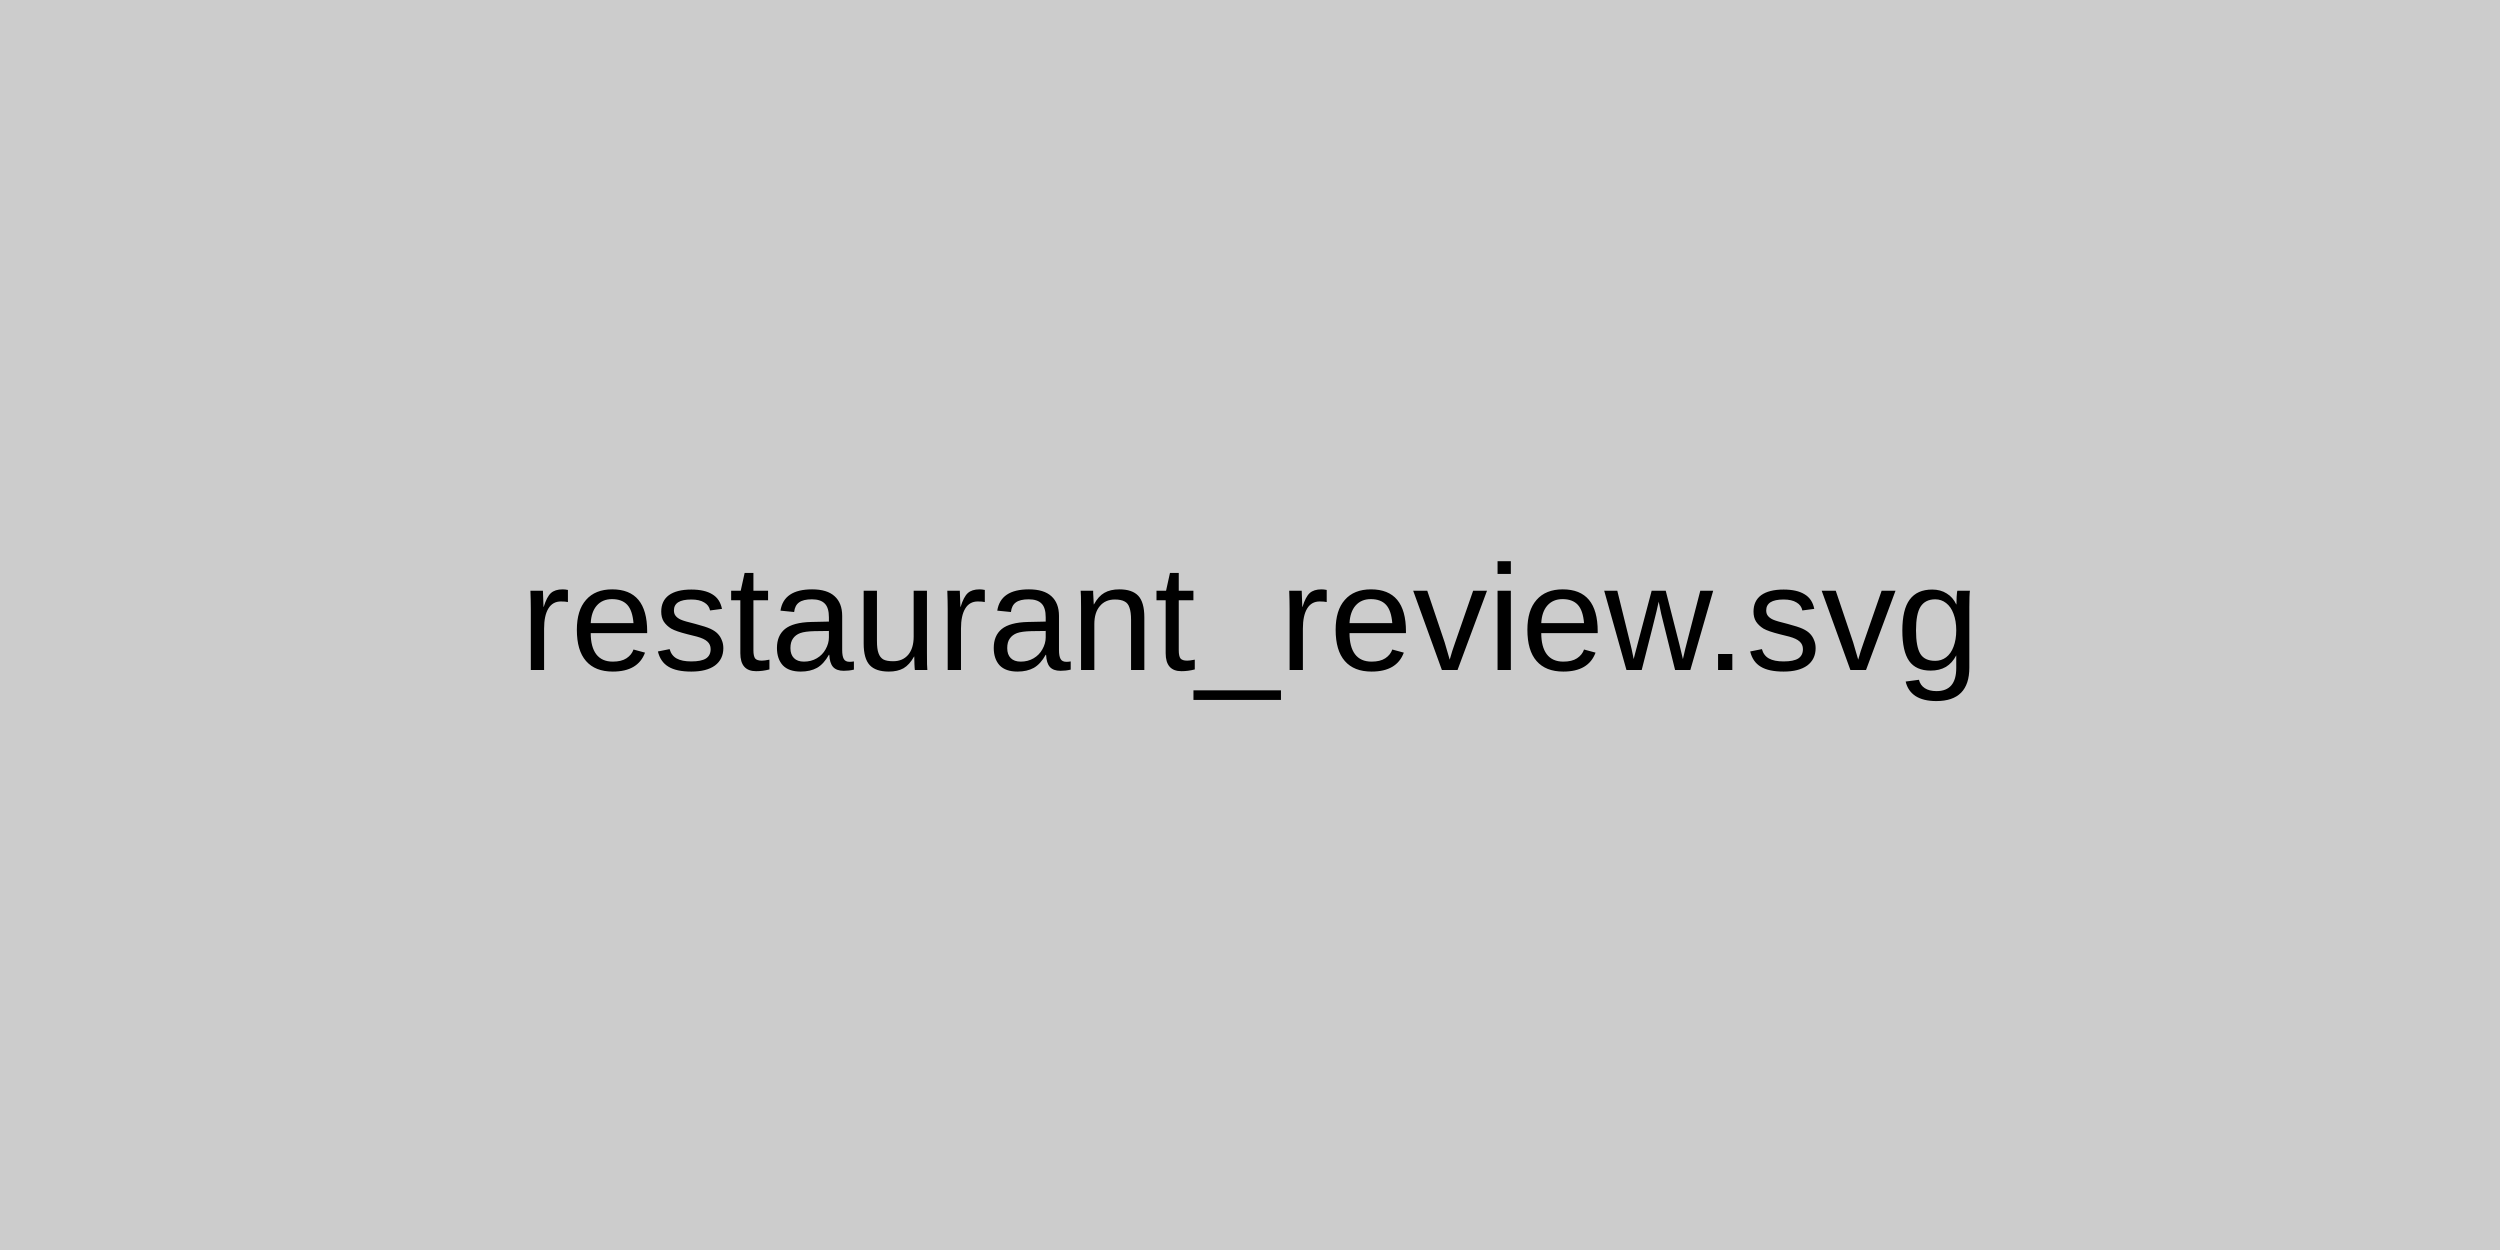
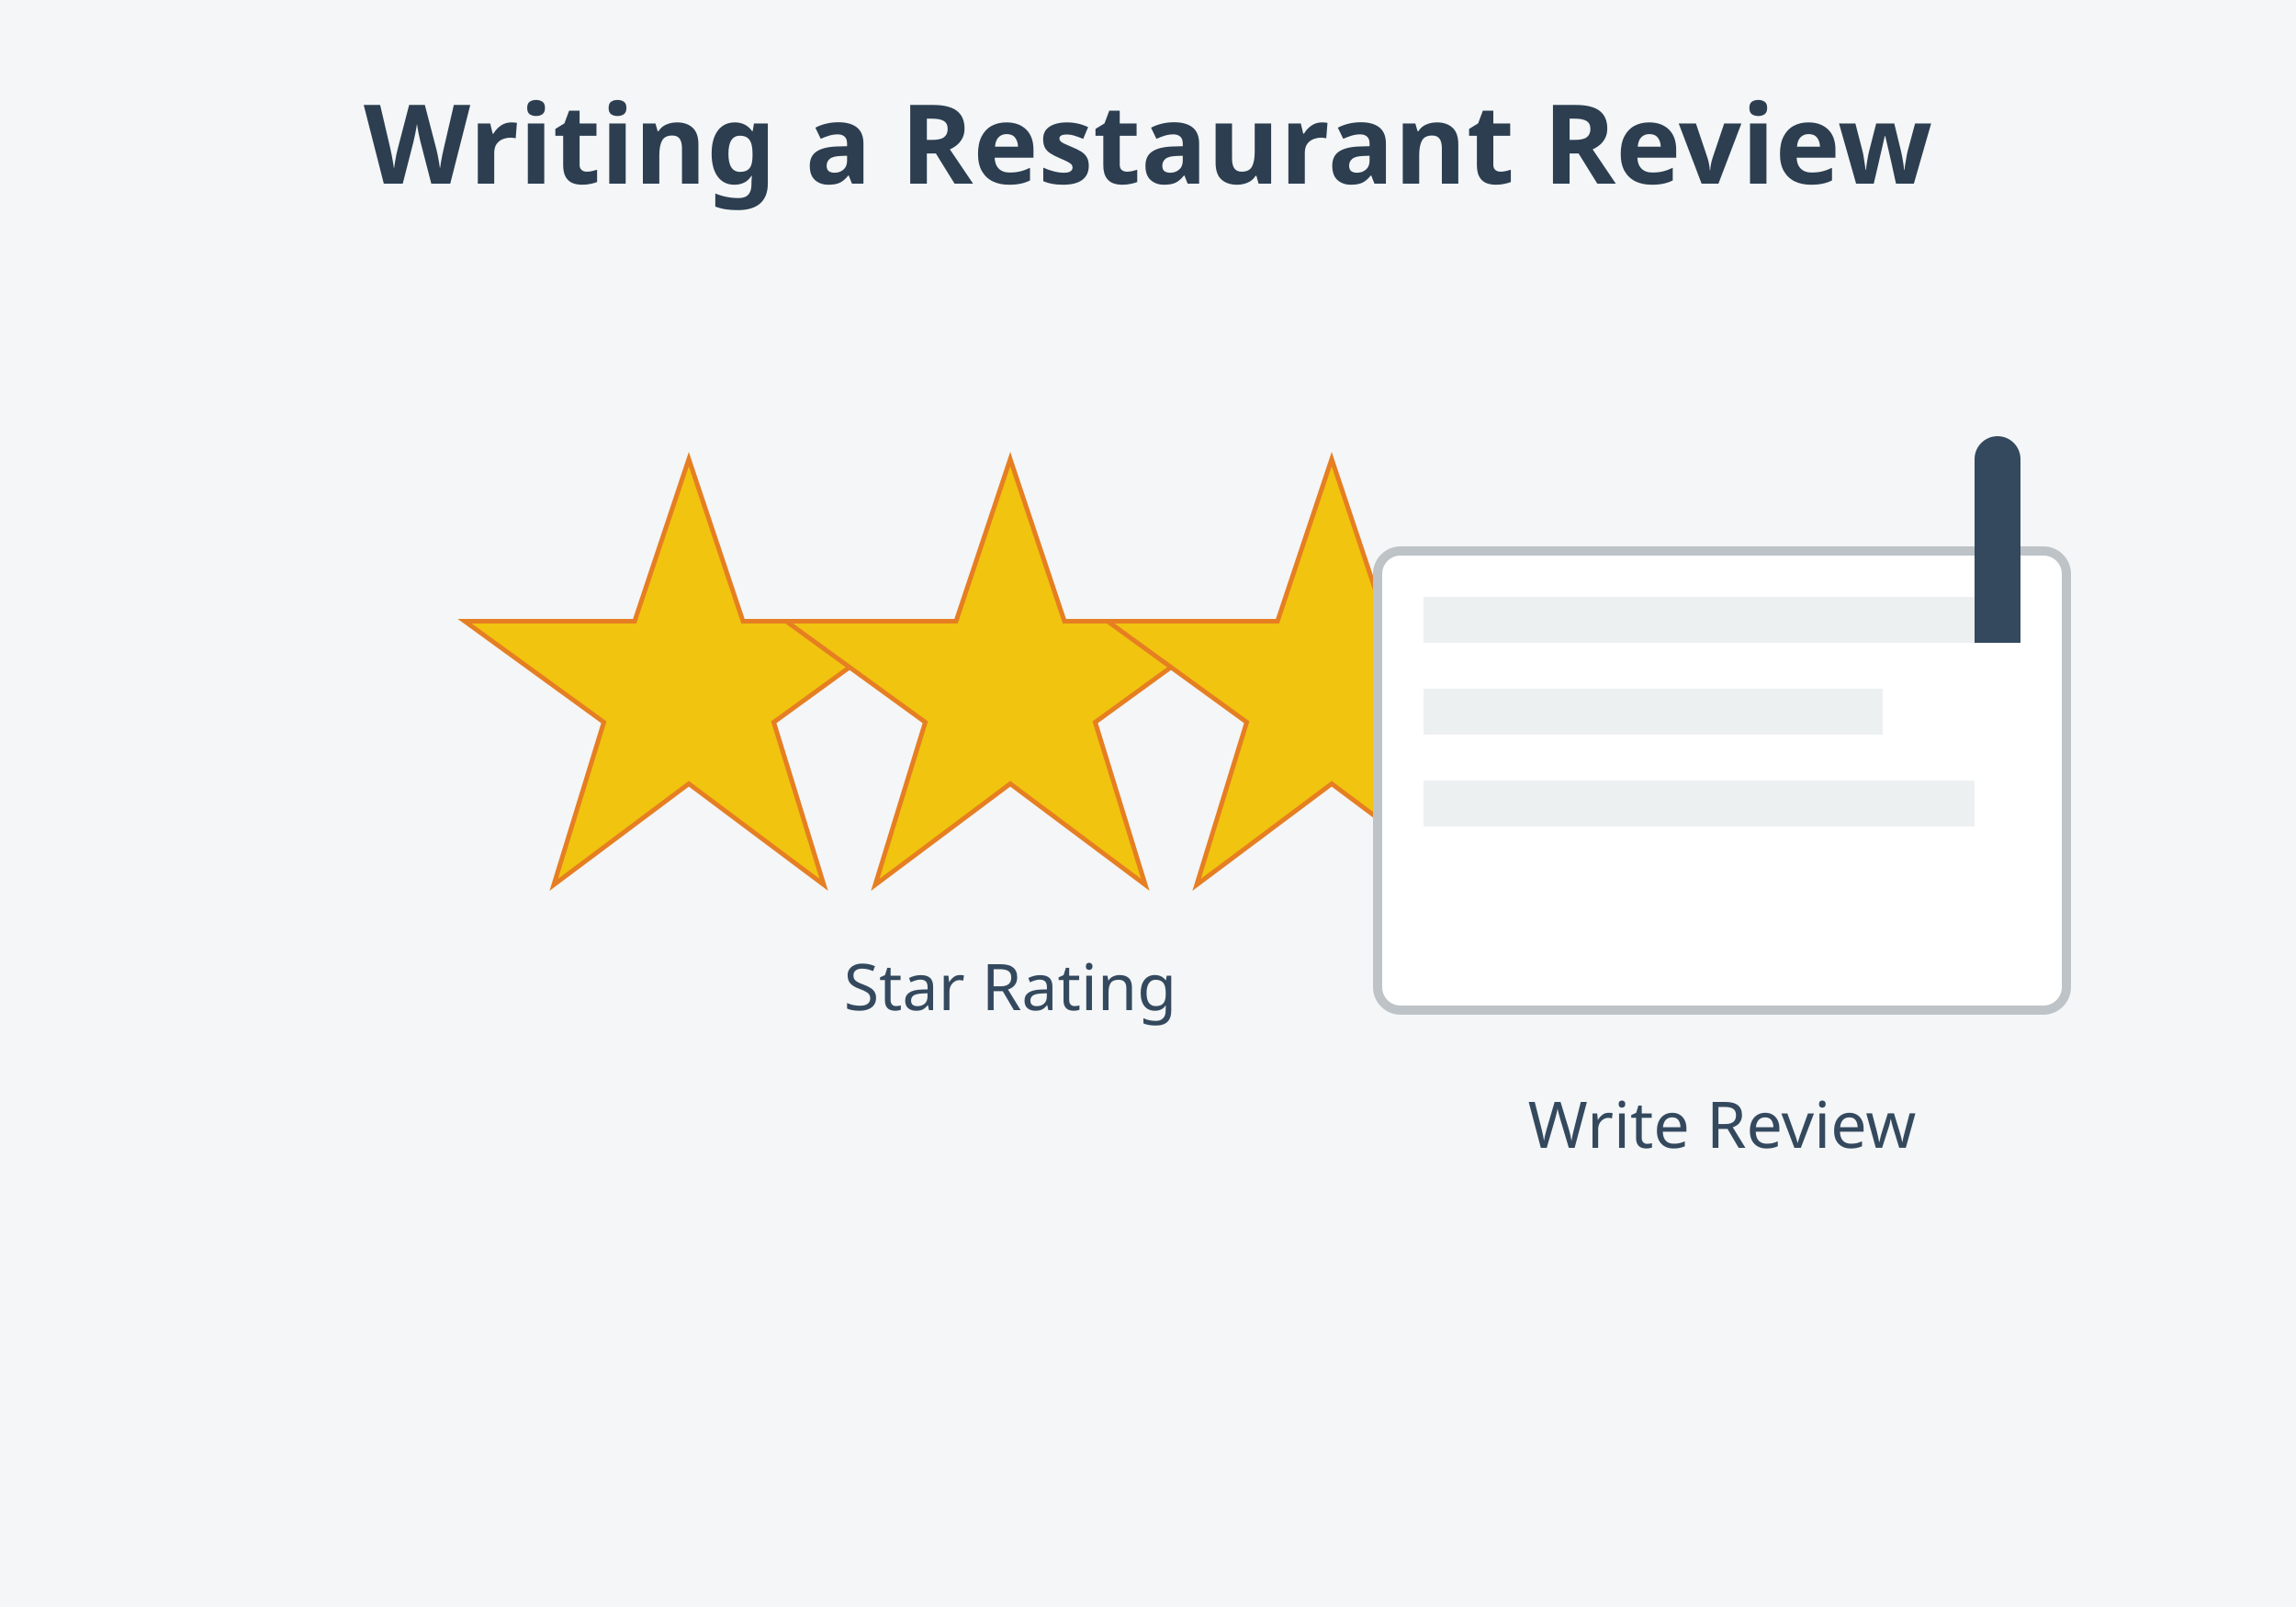
- <svg xmlns="http://www.w3.org/2000/svg" width="200" height="100">
-   <rect width="100%" height="100%" fill="#cccccc" />
-   <text x="50%" y="50%" font-family="Arial" font-size="12" fill="black" text-anchor="middle" dy=".3em">restaurant_review.svg</text>
+ <svg xmlns="http://www.w3.org/2000/svg" width="500" height="350" viewBox="0 0 500 350" font-family="sans-serif">
+   <defs>
+     <style>
+             .title { font-size: 24px; font-weight: bold; text-anchor: middle; fill: #2c3e50; }
+             .star { fill: #f1c40f; stroke: #e67e22; stroke-width: 1; }
+             .paper { fill: #ffffff; stroke: #bdc3c7; stroke-width: 2; rx: 5; }
+             .pen { fill: #34495e; }
+             .text-label { font-size: 14px; text-anchor: middle; fill: #34495e; }
+         </style>
+   </defs>
+   <rect width="500" height="350" fill="#f4f6f7" />
+   <text x="250" y="40" class="title">Writing a Restaurant Review</text>
+   <g transform="translate(100, 100)">
+     <polygon points="50,0 61.8,35.3 98.8,35.3 68.5,57.3 79.4,92.7 50,70.7 20.6,92.7 31.5,57.3 1.2,35.3 38.2,35.3" class="star" />
+     <polygon points="120,0 131.8,35.3 168.8,35.3 138.5,57.3 149.4,92.7 120,70.7 90.6,92.7 101.5,57.3 71.2,35.3 108.2,35.3" class="star" />
+     <polygon points="190,0 201.8,35.3 238.8,35.3 208.5,57.3 219.4,92.7 190,70.7 160.6,92.7 171.5,57.3 141.2,35.3 178.2,35.3" class="star" />
+     <text x="120" y="120" class="text-label">Star Rating</text>
+   </g>
+   <g transform="translate(300, 120)">
+     <rect x="0" y="0" width="150" height="100" class="paper" />
+     <rect x="10" y="10" width="130" height="10" fill="#ecf0f1" />
+     <rect x="10" y="30" width="100" height="10" fill="#ecf0f1" />
+     <rect x="10" y="50" width="120" height="10" fill="#ecf0f1" />
+     <rect x="130" y="-20" width="10" height="40" class="pen" />
+     <circle cx="135" cy="-20" r="5" fill="#34495e" />
+     <text x="75" y="130" class="text-label">Write Review</text>
+   </g>
</svg>
